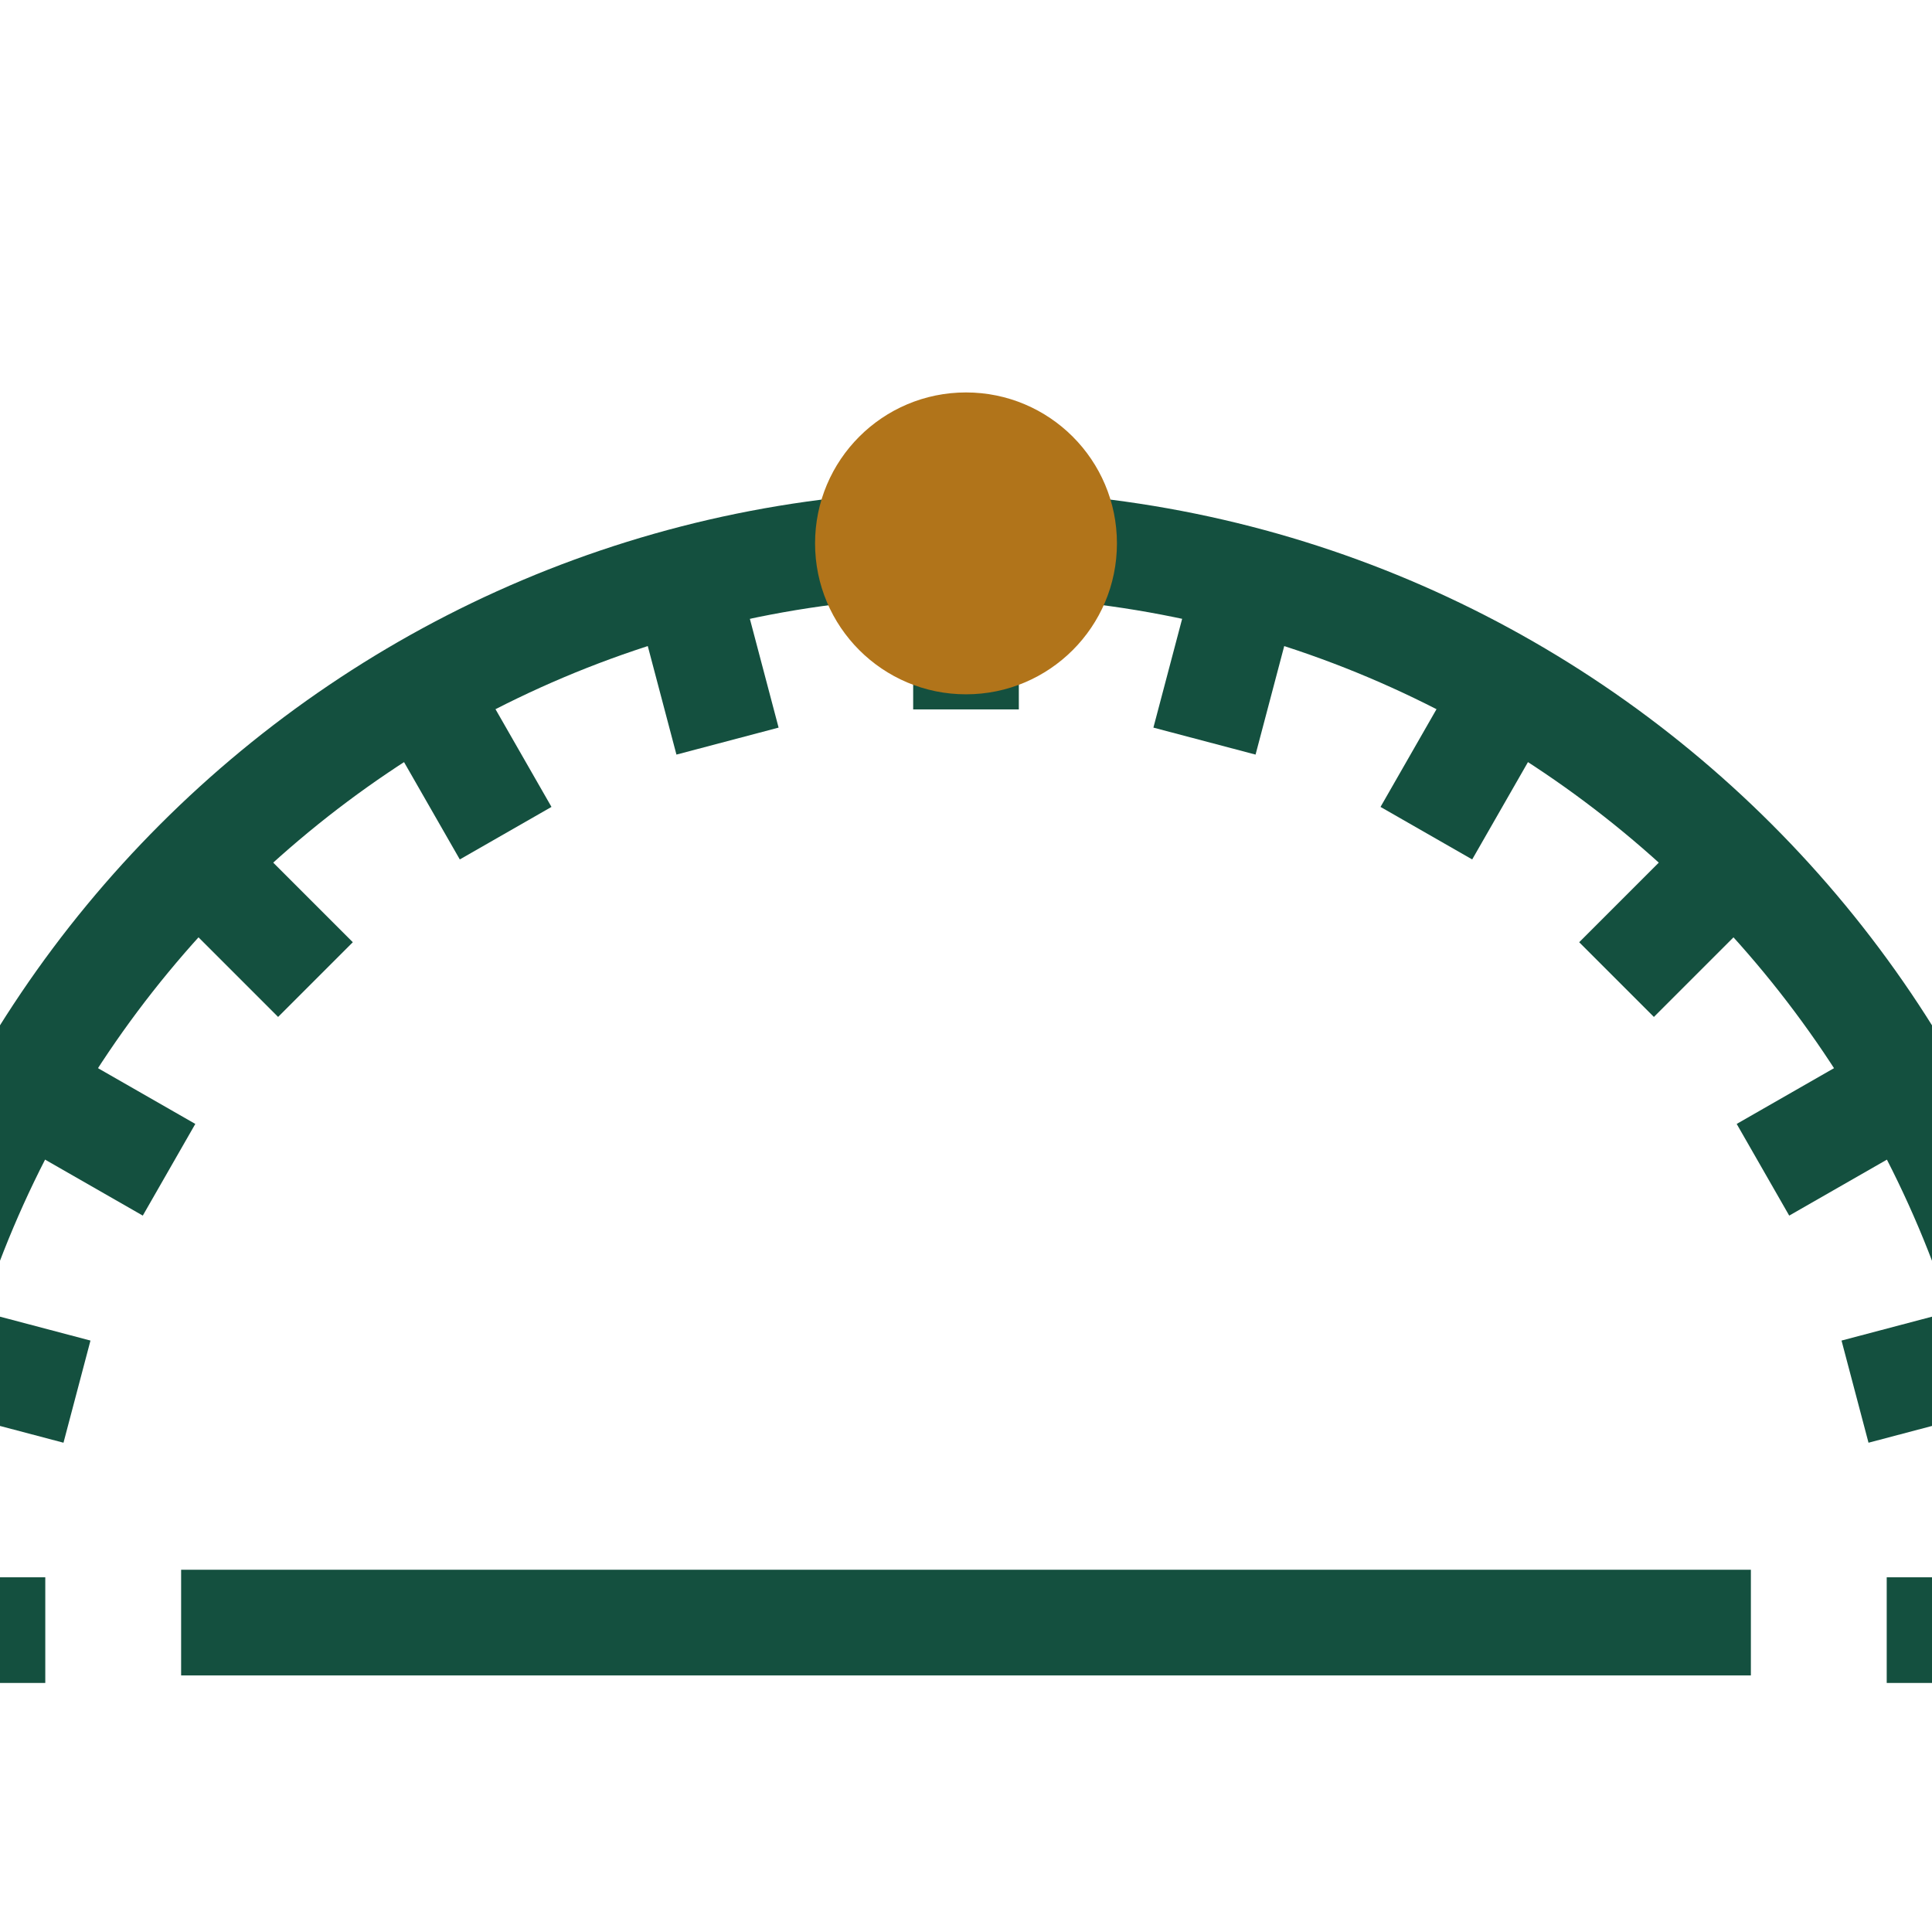
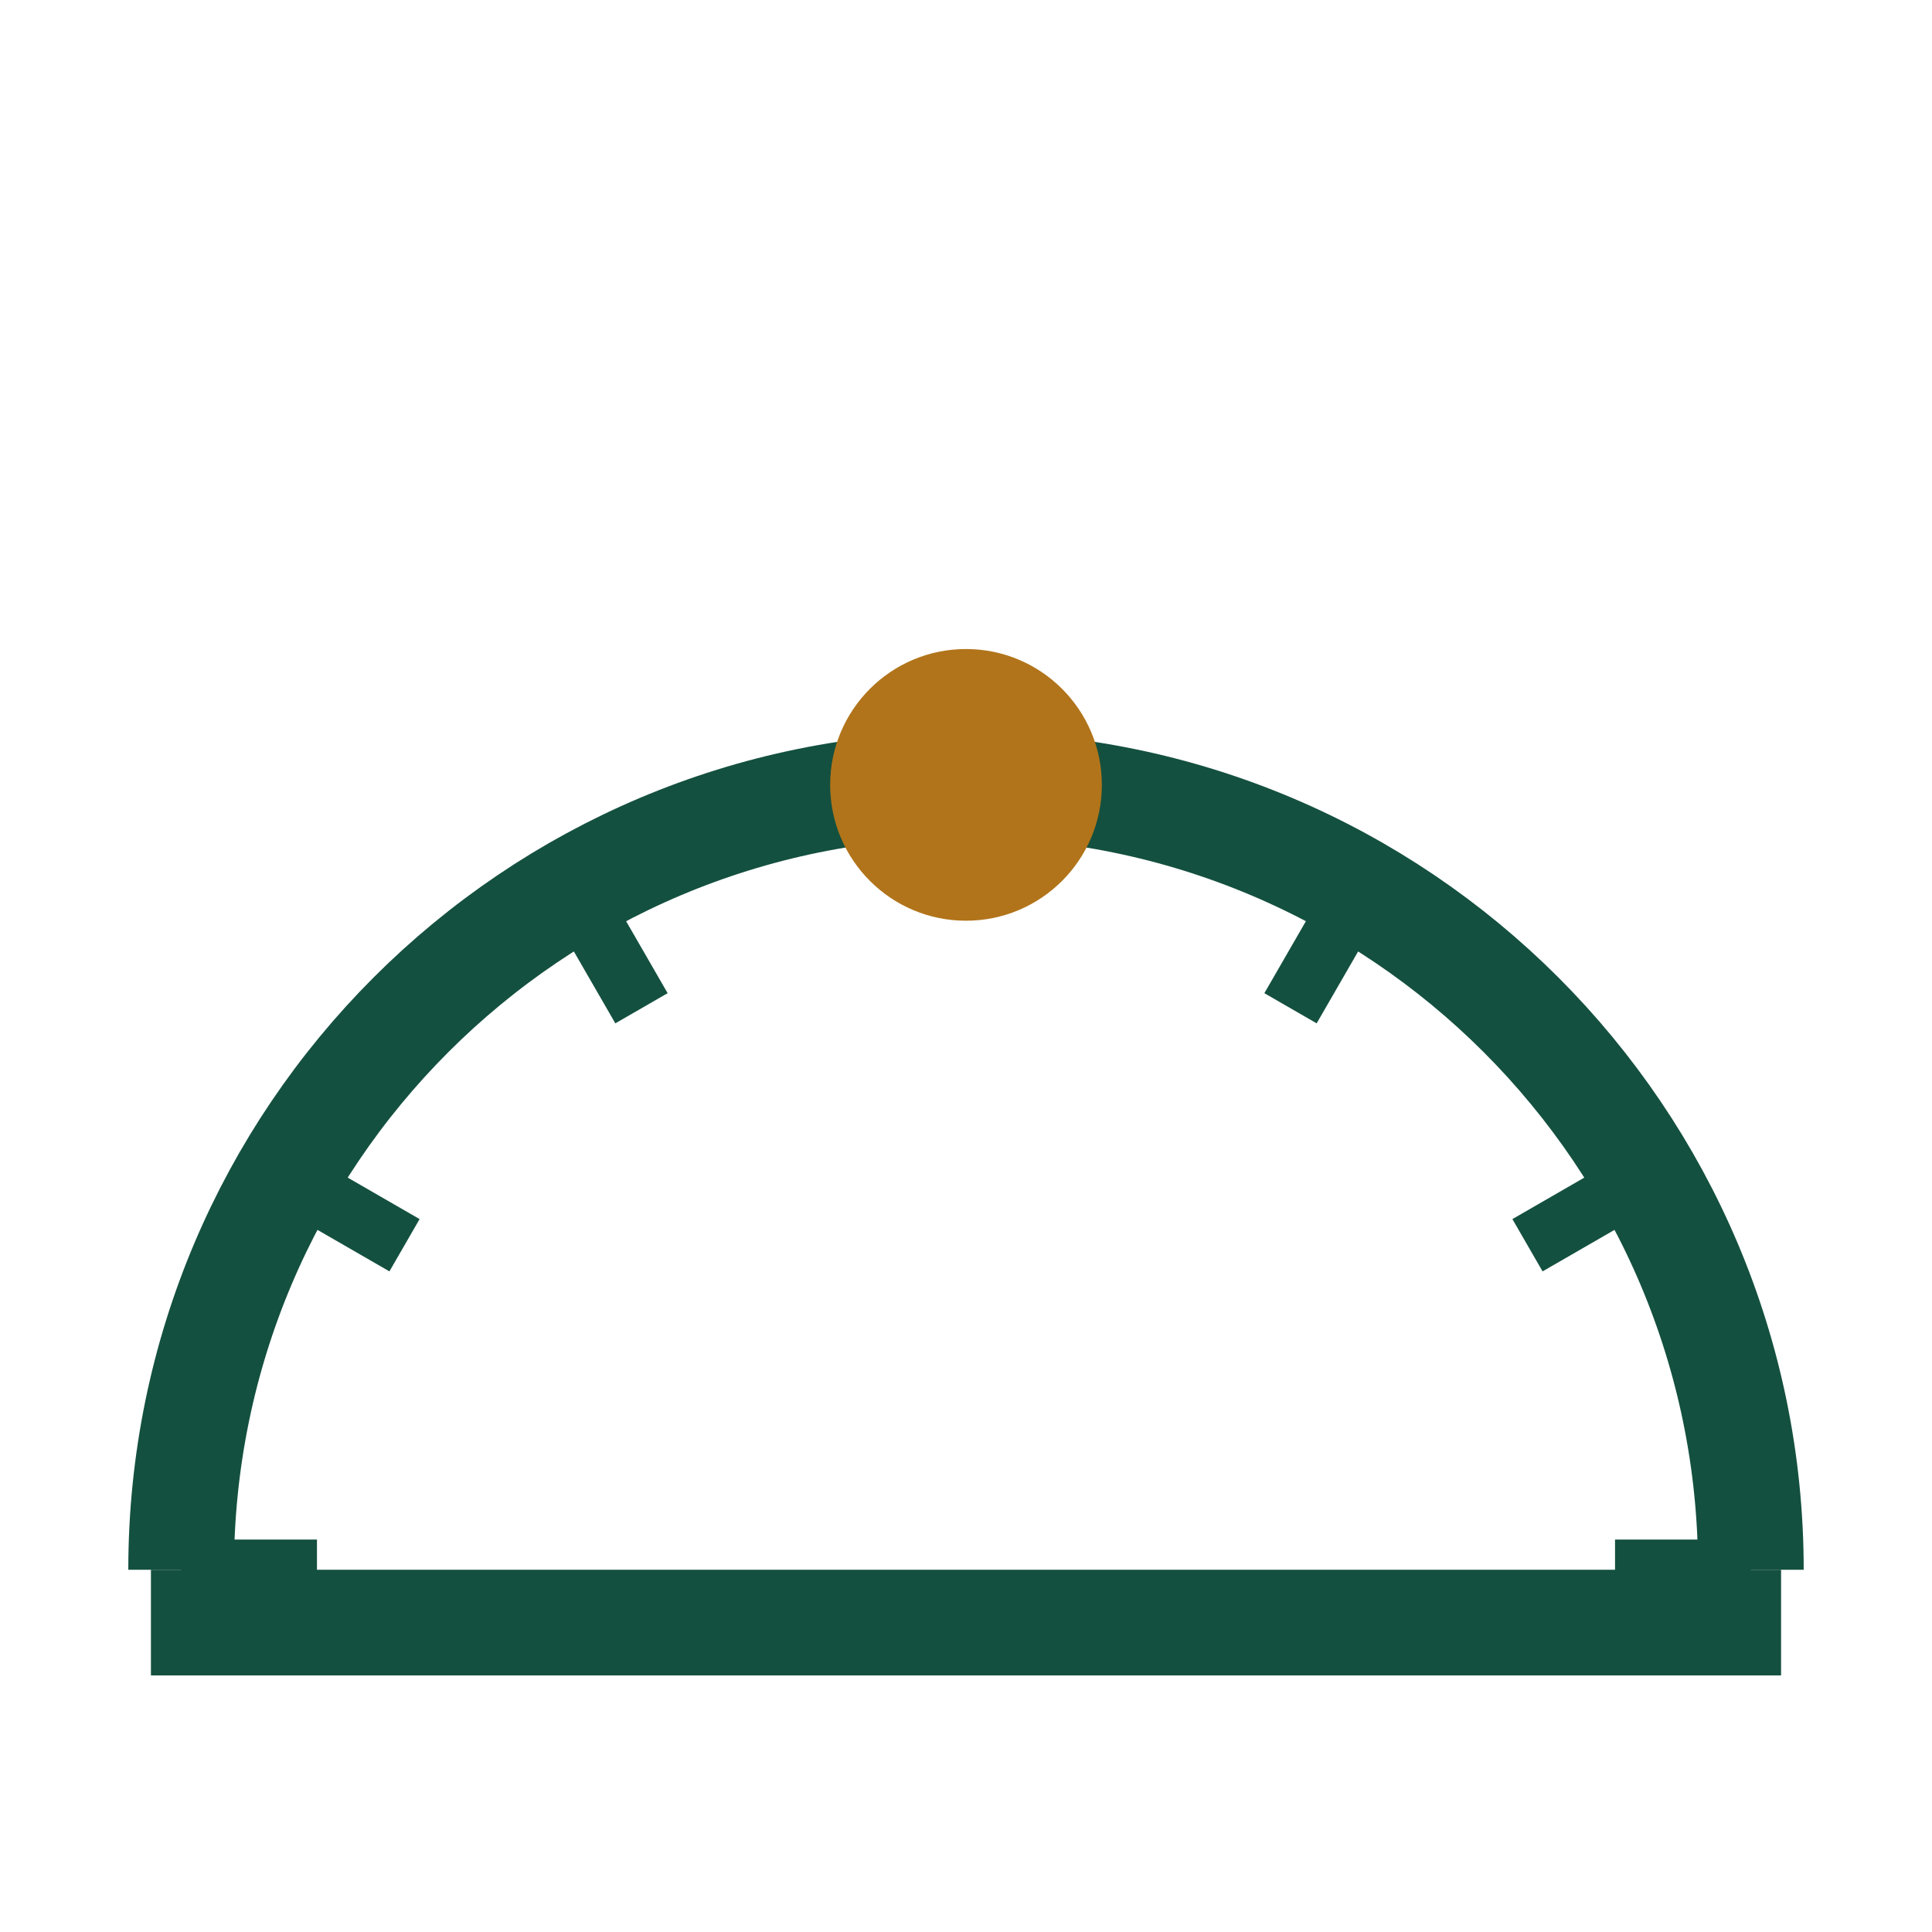
<svg xmlns="http://www.w3.org/2000/svg" viewBox="0 0 128 128" role="img">
-   <g fill="none" stroke="#14503f" stroke-width="7">
-     <path d="M -8 108 A 72 72 0 0 1 136 108" />
-     <line x1="-8.0" y1="108.0" x2="3.0" y2="108.0" />
-     <line x1="-5.5" y1="89.4" x2="5.1" y2="92.2" />
-     <line x1="1.6" y1="72.0" x2="11.2" y2="77.5" />
-     <line x1="13.1" y1="57.1" x2="20.9" y2="64.9" />
-     <line x1="28.0" y1="45.6" x2="33.5" y2="55.2" />
-     <line x1="45.4" y1="38.5" x2="48.2" y2="49.1" />
-     <line x1="64.0" y1="36.0" x2="64.0" y2="47.0" />
-     <line x1="82.6" y1="38.5" x2="79.8" y2="49.1" />
-     <line x1="100.0" y1="45.6" x2="94.5" y2="55.2" />
-     <line x1="114.9" y1="57.1" x2="107.1" y2="64.9" />
-     <line x1="126.4" y1="72.0" x2="116.8" y2="77.5" />
-     <line x1="133.5" y1="89.4" x2="122.9" y2="92.2" />
-     <line x1="136.0" y1="108.0" x2="125.0" y2="108.0" />
-   </g>
-   <rect x="12" y="104" width="104" height="7" fill="#14503f" />
-   <circle cx="64" cy="36" r="10" fill="#b1741a" />
+   <path d="M12 104 A 52 52 0 0 1 116 104" fill="none" stroke="#14503f" stroke-width="7" />
+   <rect x="10" y="104" width="108" height="7" fill="#14503f" />
+   <line x1="12.0" y1="104.0" x2="21.0" y2="104.0" stroke="#14503f" stroke-width="4" />
+   <line x1="19.0" y1="78.0" x2="26.8" y2="82.5" stroke="#14503f" stroke-width="4" />
+   <line x1="38.0" y1="59.0" x2="42.5" y2="66.8" stroke="#14503f" stroke-width="4" />
+   <line x1="90.0" y1="59.0" x2="85.5" y2="66.8" stroke="#14503f" stroke-width="4" />
+   <line x1="109.0" y1="78.0" x2="101.2" y2="82.5" stroke="#14503f" stroke-width="4" />
+   <line x1="116.0" y1="104.0" x2="107.0" y2="104.0" stroke="#14503f" stroke-width="4" />
+   <circle cx="64" cy="52" r="9" fill="#b1741a" />
</svg>
